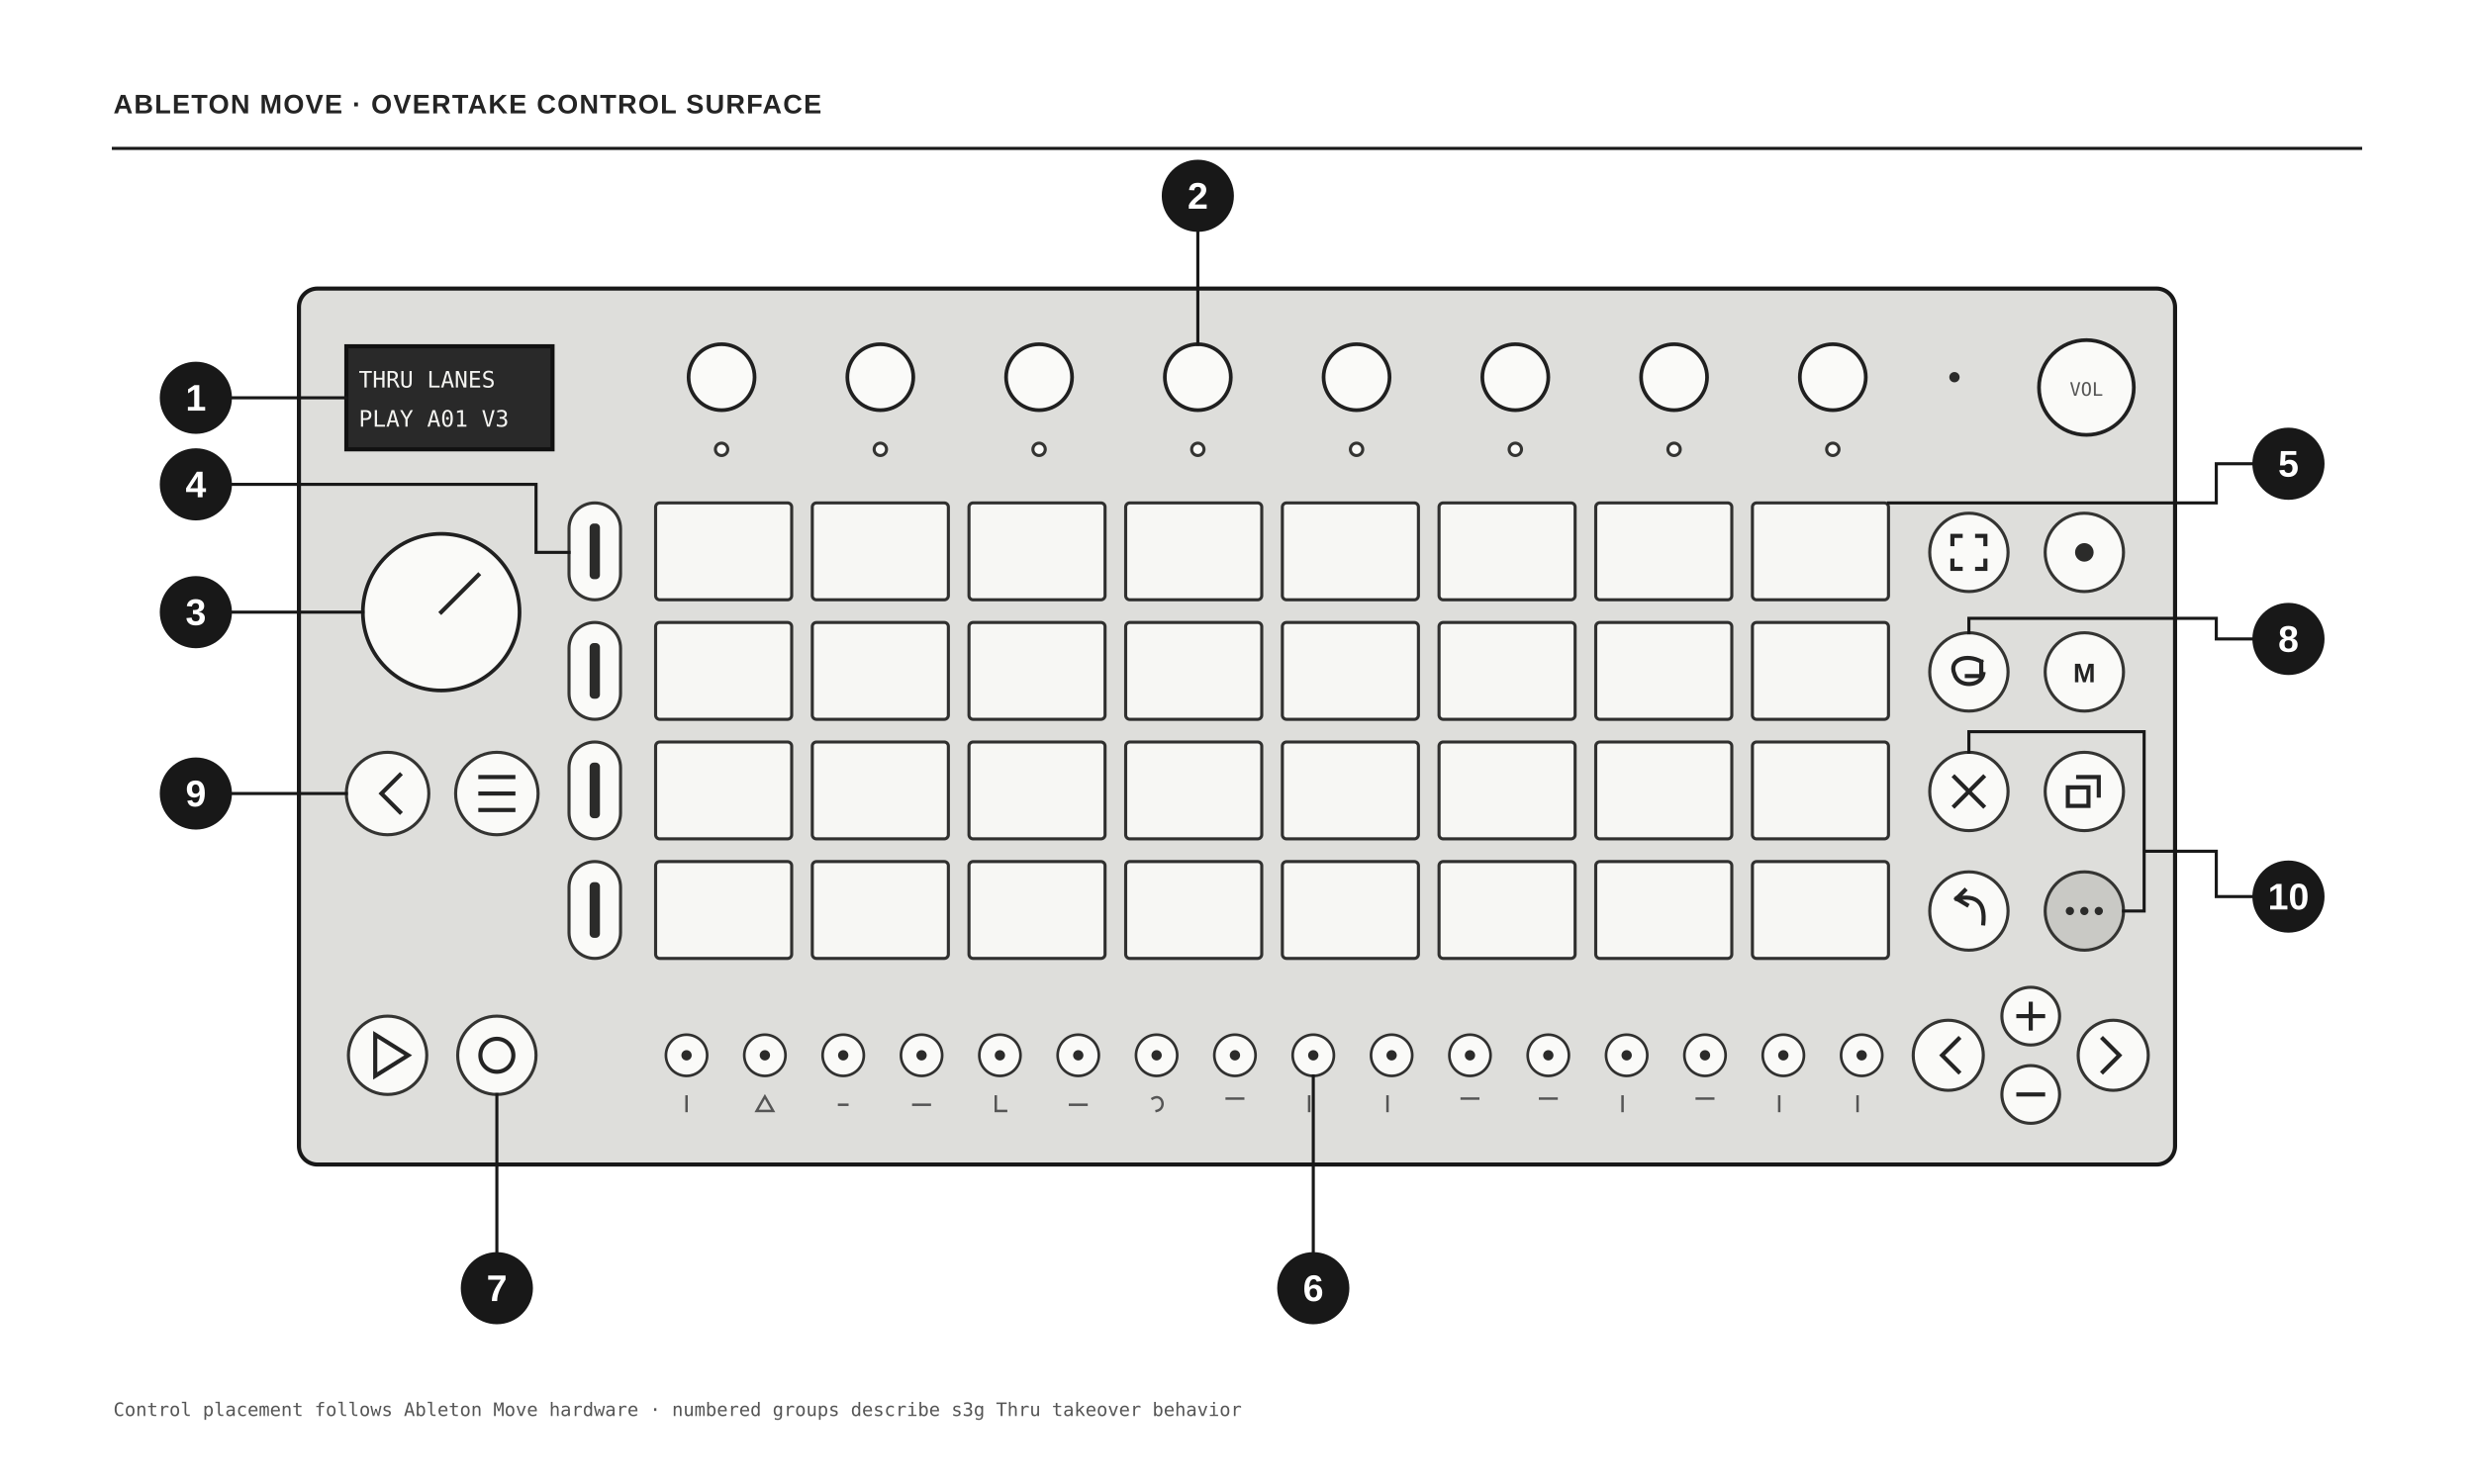
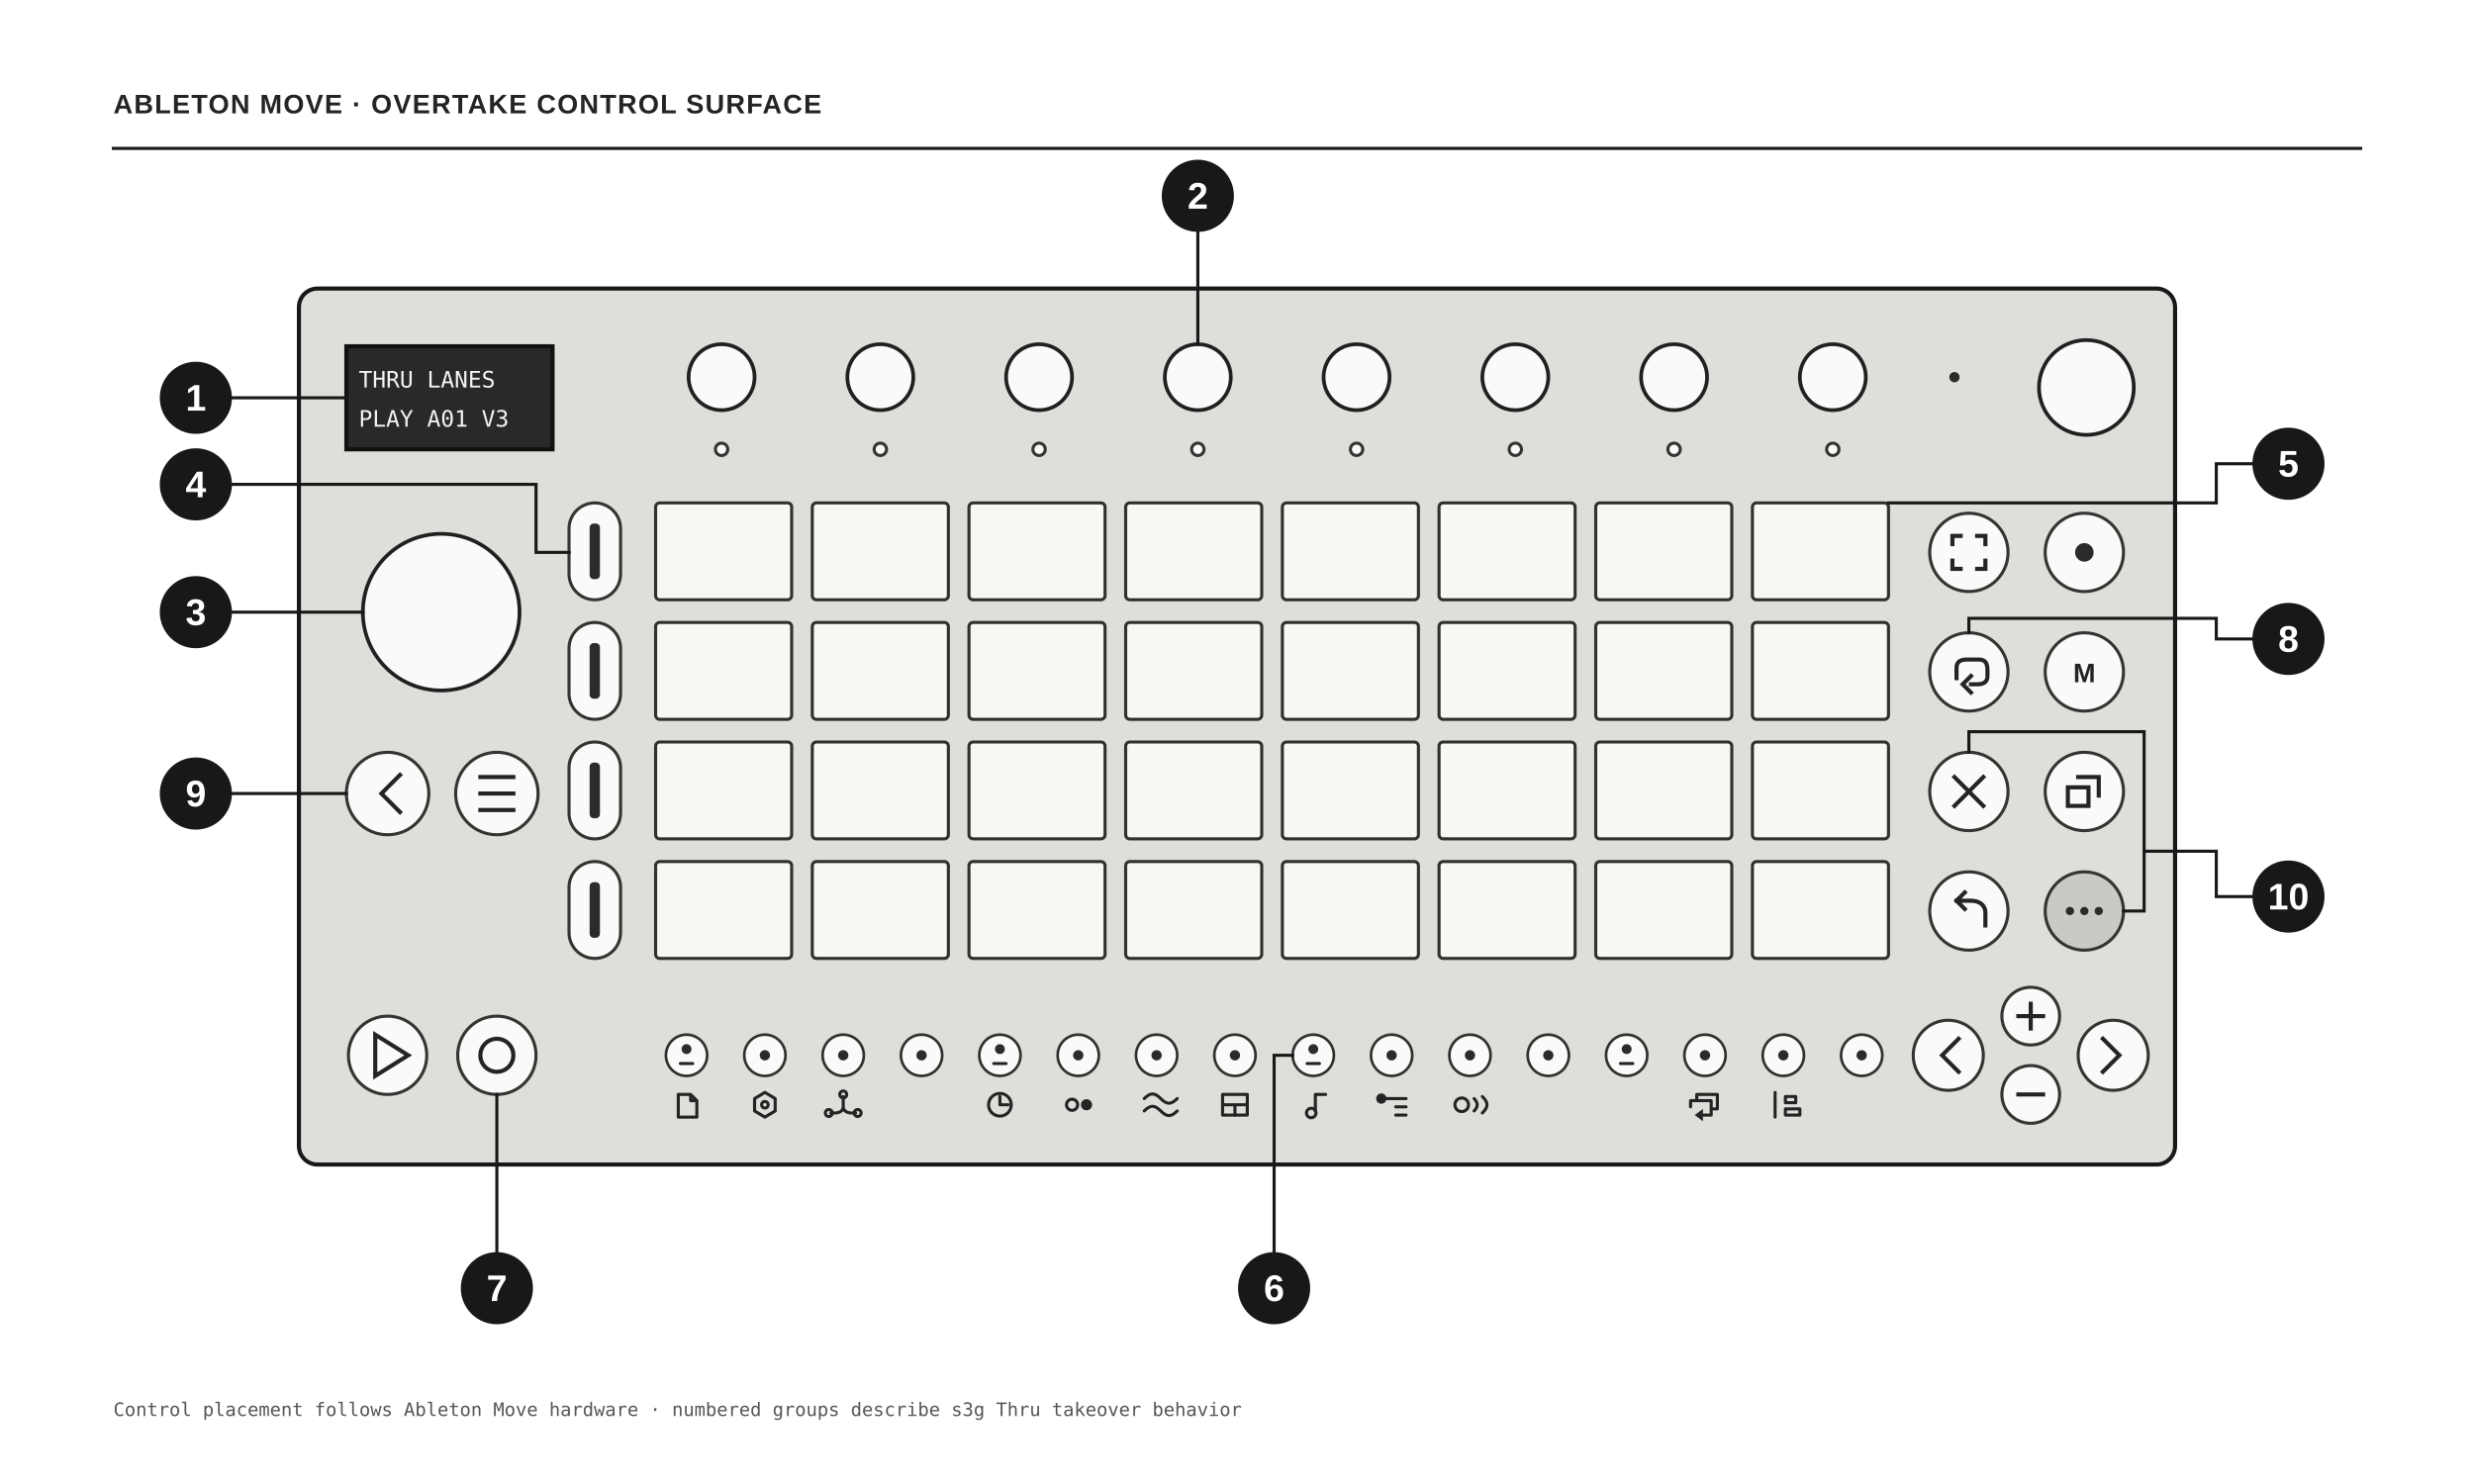
<svg xmlns="http://www.w3.org/2000/svg" width="1200" height="720" viewBox="0 0 1200 720" role="img" aria-labelledby="title desc">
  <defs>
    <style>
      .body{fill:#dededb;stroke:#181818;stroke-width:2}
      .screen{fill:#292929;stroke:#111;stroke-width:2}
      .encoder{fill:#fafaf8;stroke:#202020;stroke-width:1.8}
      .button{fill:#fafaf8;stroke:#343432;stroke-width:1.5}
      .shift{fill:#c9c9c5;stroke:#343432;stroke-width:1.5}
      .pad{fill:#f7f7f4;stroke:#30302f;stroke-width:1.5}
      .step{fill:#fafaf8;stroke:#30302f;stroke-width:1.3}
      .led{fill:#2b2b2a}
      .icon{fill:none;stroke:#242424;stroke-width:2;stroke-linecap:square;stroke-linejoin:miter}
      .thin{fill:none;stroke:#555;stroke-width:1.2;stroke-linecap:square;stroke-linejoin:miter}
+       .panelGlyph{fill:none;stroke:#242424;stroke-width:1.5;stroke-linecap:round;stroke-linejoin:round}
+       .panelGlyphFill{fill:#242424;stroke:none}
      .leader{fill:none;stroke:#181818;stroke-width:1.5;stroke-linecap:square;stroke-linejoin:miter}
      .call{fill:#181818;stroke:#181818;stroke-width:1}
      .num{fill:#fff;font-family:Arial,Helvetica,sans-serif;font-size:18px;font-weight:700;text-anchor:middle;dominant-baseline:central}
      .label{fill:#242424;font-family:Arial,Helvetica,sans-serif;font-size:13px;font-weight:700;letter-spacing:.6px}
      .tiny{fill:#555;font-family:Menlo,Monaco,monospace;font-size:9px;text-anchor:middle}
      .foot{fill:#555;font-family:Menlo,Monaco,monospace;font-size:9px;text-anchor:start}
      .screenText{fill:#f4f4f1;font-family:Menlo,Monaco,monospace;font-size:11px}
    </style>
  </defs>
  <rect width="1200" height="720" fill="#fff" />
  <text x="55" y="55" class="label">ABLETON MOVE · OVERTAKE CONTROL SURFACE</text>
  <line x1="55" y1="72" x2="1145" y2="72" class="leader" />
  <rect x="145" y="140" width="910" height="425" rx="9" class="body" />
  <rect x="168" y="168" width="100" height="50" class="screen" />
  <text x="174" y="188" class="screenText">THRU LANES</text>
  <text x="174" y="207" class="screenText">PLAY A01 V3</text>
  <circle cx="214" cy="297" r="38" class="encoder" />
-   <line x1="214" y1="297" x2="232" y2="279" class="icon" />
  <circle cx="188" cy="385" r="20" class="button" />
  <path d="M194 376L185 385L194 394" class="icon" />
  <circle cx="241" cy="385" r="20" class="button" />
  <path d="M233 377H249M233 385H249M233 393H249" class="icon" />
  <g>
    <circle cx="350" cy="183" r="16" class="encoder" />
    <circle cx="350" cy="218" r="3" class="button" />
    <circle cx="427" cy="183" r="16" class="encoder" />
    <circle cx="427" cy="218" r="3" class="button" />
    <circle cx="504" cy="183" r="16" class="encoder" />
    <circle cx="504" cy="218" r="3" class="button" />
    <circle cx="581" cy="183" r="16" class="encoder" />
    <circle cx="581" cy="218" r="3" class="button" />
    <circle cx="658" cy="183" r="16" class="encoder" />
    <circle cx="658" cy="218" r="3" class="button" />
    <circle cx="735" cy="183" r="16" class="encoder" />
    <circle cx="735" cy="218" r="3" class="button" />
    <circle cx="812" cy="183" r="16" class="encoder" />
    <circle cx="812" cy="218" r="3" class="button" />
    <circle cx="889" cy="183" r="16" class="encoder" />
    <circle cx="889" cy="218" r="3" class="button" />
  </g>
  <circle cx="948" cy="183" r="2.5" class="led" />
  <circle cx="1012" cy="188" r="23" class="encoder" />
-   <text x="1012" y="192" class="tiny">VOL</text>
  <g>
    <rect x="276" y="244" width="25" height="47" rx="12.5" class="button" />
    <rect x="286" y="254" width="5" height="27" rx="2" class="led" />
    <rect x="276" y="302" width="25" height="47" rx="12.5" class="button" />
    <rect x="286" y="312" width="5" height="27" rx="2" class="led" />
    <rect x="276" y="360" width="25" height="47" rx="12.5" class="button" />
    <rect x="286" y="370" width="5" height="27" rx="2" class="led" />
    <rect x="276" y="418" width="25" height="47" rx="12.5" class="button" />
    <rect x="286" y="428" width="5" height="27" rx="2" class="led" />
  </g>
  <g>
    <rect x="318" y="244" width="66" height="47" rx="2" class="pad" />
    <rect x="394" y="244" width="66" height="47" rx="2" class="pad" />
    <rect x="470" y="244" width="66" height="47" rx="2" class="pad" />
    <rect x="546" y="244" width="66" height="47" rx="2" class="pad" />
    <rect x="622" y="244" width="66" height="47" rx="2" class="pad" />
    <rect x="698" y="244" width="66" height="47" rx="2" class="pad" />
    <rect x="774" y="244" width="66" height="47" rx="2" class="pad" />
    <rect x="850" y="244" width="66" height="47" rx="2" class="pad" />
    <rect x="318" y="302" width="66" height="47" rx="2" class="pad" />
    <rect x="394" y="302" width="66" height="47" rx="2" class="pad" />
    <rect x="470" y="302" width="66" height="47" rx="2" class="pad" />
    <rect x="546" y="302" width="66" height="47" rx="2" class="pad" />
    <rect x="622" y="302" width="66" height="47" rx="2" class="pad" />
    <rect x="698" y="302" width="66" height="47" rx="2" class="pad" />
    <rect x="774" y="302" width="66" height="47" rx="2" class="pad" />
    <rect x="850" y="302" width="66" height="47" rx="2" class="pad" />
    <rect x="318" y="360" width="66" height="47" rx="2" class="pad" />
    <rect x="394" y="360" width="66" height="47" rx="2" class="pad" />
    <rect x="470" y="360" width="66" height="47" rx="2" class="pad" />
    <rect x="546" y="360" width="66" height="47" rx="2" class="pad" />
    <rect x="622" y="360" width="66" height="47" rx="2" class="pad" />
    <rect x="698" y="360" width="66" height="47" rx="2" class="pad" />
    <rect x="774" y="360" width="66" height="47" rx="2" class="pad" />
    <rect x="850" y="360" width="66" height="47" rx="2" class="pad" />
    <rect x="318" y="418" width="66" height="47" rx="2" class="pad" />
    <rect x="394" y="418" width="66" height="47" rx="2" class="pad" />
    <rect x="470" y="418" width="66" height="47" rx="2" class="pad" />
    <rect x="546" y="418" width="66" height="47" rx="2" class="pad" />
    <rect x="622" y="418" width="66" height="47" rx="2" class="pad" />
    <rect x="698" y="418" width="66" height="47" rx="2" class="pad" />
    <rect x="774" y="418" width="66" height="47" rx="2" class="pad" />
    <rect x="850" y="418" width="66" height="47" rx="2" class="pad" />
  </g>
  <g>
    <circle cx="955" cy="268" r="19" class="button" />
    <path d="M947 264V260H951M959 260H963V264M963 272V276H959M951 276H947V272" class="icon" />
    <circle cx="1011" cy="268" r="19" class="button" />
    <circle cx="1011" cy="268" r="4.5" class="led" />
    <circle cx="955" cy="326" r="19" class="button" />
-     <path d="M962 327C961 333 950 334 948 327C945 320 954 317 961 321M961 321V328H954" class="icon" />
+     <path d="M949 329V324C949 321 951 320 954 320H960C963 320 964 322 964 325V328C964 331 962 332 959 332H956M956 328L952 332L956 336" class="icon" />
    <circle cx="1011" cy="326" r="19" class="button" />
    <text x="1011" y="331" class="label" text-anchor="middle">M</text>
    <circle cx="955" cy="384" r="19" class="button" />
    <path d="M948 377L962 391M962 377L948 391" class="icon" />
    <circle cx="1011" cy="384" r="19" class="button" />
    <rect x="1003" y="382" width="10" height="9" class="icon" />
    <path d="M1008 377H1018V386" class="icon" />
    <circle cx="955" cy="442" r="19" class="button" />
-     <path d="M962 448C963 438 959 434 949 436M949 436L953 432M949 436L954 439" class="icon" />
+     <path d="M963 449V443C963 439 960 437 956 437H949M953 433L949 437L953 441" class="icon" />
    <circle cx="1011" cy="442" r="19" class="shift" />
    <circle cx="1004" cy="442" r="2" class="led" />
    <circle cx="1011" cy="442" r="2" class="led" />
    <circle cx="1018" cy="442" r="2" class="led" />
  </g>
  <circle cx="188" cy="512" r="19" class="button" />
  <path d="M182 502L198 512L182 522Z" class="icon" />
  <circle cx="241" cy="512" r="19" class="button" />
  <circle cx="241" cy="512" r="8" class="icon" />
  <g>
    <circle cx="333" cy="512" r="10" class="step" />
-     <circle cx="333" cy="512" r="2.5" class="led" />
+     <circle cx="333" cy="509" r="2.4" class="led" />
+     <path d="M330 516H336" class="panelGlyph" />
    <circle cx="371" cy="512" r="10" class="step" />
    <circle cx="371" cy="512" r="2.5" class="led" />
    <circle cx="409" cy="512" r="10" class="step" />
    <circle cx="409" cy="512" r="2.5" class="led" />
    <circle cx="447" cy="512" r="10" class="step" />
    <circle cx="447" cy="512" r="2.5" class="led" />
    <circle cx="485" cy="512" r="10" class="step" />
-     <circle cx="485" cy="512" r="2.5" class="led" />
+     <circle cx="485" cy="509" r="2.4" class="led" />
+     <path d="M482 516H488" class="panelGlyph" />
    <circle cx="523" cy="512" r="10" class="step" />
    <circle cx="523" cy="512" r="2.5" class="led" />
    <circle cx="561" cy="512" r="10" class="step" />
    <circle cx="561" cy="512" r="2.5" class="led" />
    <circle cx="599" cy="512" r="10" class="step" />
    <circle cx="599" cy="512" r="2.5" class="led" />
    <circle cx="637" cy="512" r="10" class="step" />
-     <circle cx="637" cy="512" r="2.5" class="led" />
+     <circle cx="637" cy="509" r="2.4" class="led" />
+     <path d="M634 516H640" class="panelGlyph" />
    <circle cx="675" cy="512" r="10" class="step" />
    <circle cx="675" cy="512" r="2.5" class="led" />
    <circle cx="713" cy="512" r="10" class="step" />
    <circle cx="713" cy="512" r="2.5" class="led" />
    <circle cx="751" cy="512" r="10" class="step" />
    <circle cx="751" cy="512" r="2.5" class="led" />
    <circle cx="789" cy="512" r="10" class="step" />
-     <circle cx="789" cy="512" r="2.5" class="led" />
+     <circle cx="789" cy="509" r="2.4" class="led" />
+     <path d="M786 516H792" class="panelGlyph" />
    <circle cx="827" cy="512" r="10" class="step" />
    <circle cx="827" cy="512" r="2.5" class="led" />
    <circle cx="865" cy="512" r="10" class="step" />
    <circle cx="865" cy="512" r="2.5" class="led" />
    <circle cx="903" cy="512" r="10" class="step" />
    <circle cx="903" cy="512" r="2.5" class="led" />
  </g>
-   <path d="M333 532V539M371 532L367 539H375ZM407 536H411M443 536H451M483 532V539H488M519 536H527M559 533C564 530 566 538 561 539M595 533H603M635 532V539M673 532V539M709 533H717M747 533H755M787 532V539M823 533H831M863 532V539M901 532V539" class="thin" />
+   <g class="panelGlyph">
+     <path d="M329 531H335L338 534V542H329ZM335 531V534H338" />
+     <path d="M371 530L376 533V539L371 542L366 539V533Z" />
+     <circle cx="371" cy="536" r="1.6" />
+     <path d="M409 532V537C409 539 407 540 405 540H403M409 537C409 539 411 540 413 540H415" />
+     <circle cx="409" cy="531" r="1.7" />
+     <circle cx="402" cy="540" r="1.7" />
+     <circle cx="416" cy="540" r="1.7" />
+     <circle cx="485" cy="536" r="5.5" />
+     <path d="M485 532V536H489" />
+     <circle cx="520" cy="536" r="2.7" />
+     <circle cx="527" cy="536" r="2.7" class="panelGlyphFill" />
+     <path d="M555 533C558 530 560 530 563 533C566 536 568 536 571 533M555 539C558 536 560 536 563 539C566 542 568 542 571 539" />
+     <rect x="593" y="531" width="12" height="10" />
+     <path d="M593 536H605M599 536V541" />
+     <path d="M643 531H638V539" />
+     <circle cx="636" cy="540" r="2.3" />
+     <path d="M672 533H682M677 537H682M677 541H682" />
+     <circle cx="670" cy="533" r="2.5" class="panelGlyphFill" />
+     <circle cx="709" cy="536" r="3.3" />
+     <path d="M715 533C717 535 717 537 715 539M719 532C722 535 722 537 719 540" />
+     <path d="M823 534V531H833V538H830M820 537V534H830V541H826" />
+     <path d="M826 538L822 541L826 544Z" class="panelGlyphFill" />
+     <path d="M861 530V542" />
+     <rect x="866" y="532" width="5" height="3" />
+     <rect x="866" y="538" width="7" height="3" />
+   </g>
  <circle cx="945" cy="512" r="17" class="button" />
  <path d="M950 504L942 512L950 520" class="icon" />
  <circle cx="985" cy="493" r="14" class="button" />
  <path d="M979 493H991M985 487V499" class="icon" />
  <circle cx="985" cy="531" r="14" class="button" />
  <path d="M979 531H991" class="icon" />
  <circle cx="1025" cy="512" r="17" class="button" />
  <path d="M1020 504L1028 512L1020 520" class="icon" />
  <path d="M168 193H112" class="leader" />
  <circle cx="95" cy="193" r="17" class="call" />
  <text x="95" y="193" class="num">1</text>
  <path d="M581 167V112" class="leader" />
  <circle cx="581" cy="95" r="17" class="call" />
  <text x="581" y="95" class="num">2</text>
  <path d="M176 297H112" class="leader" />
  <circle cx="95" cy="297" r="17" class="call" />
  <text x="95" y="297" class="num">3</text>
  <path d="M276 268H260V235H112" class="leader" />
  <circle cx="95" cy="235" r="17" class="call" />
  <text x="95" y="235" class="num">4</text>
  <path d="M916 244H1075V225H1093" class="leader" />
  <circle cx="1110" cy="225" r="17" class="call" />
  <text x="1110" y="225" class="num">5</text>
-   <path d="M637 522V608" class="leader" />
-   <circle cx="637" cy="625" r="17" class="call" />
-   <text x="637" y="625" class="num">6</text>
+   <path d="M627 512H618V608" class="leader" />
+   <circle cx="618" cy="625" r="17" class="call" />
+   <text x="618" y="625" class="num">6</text>
  <path d="M241 531V608" class="leader" />
  <circle cx="241" cy="625" r="17" class="call" />
  <text x="241" y="625" class="num">7</text>
  <path d="M955 307V300H1075V310H1093" class="leader" />
  <circle cx="1110" cy="310" r="17" class="call" />
  <text x="1110" y="310" class="num">8</text>
  <path d="M168 385H112" class="leader" />
  <circle cx="95" cy="385" r="17" class="call" />
  <text x="95" y="385" class="num">9</text>
  <path d="M955 365V355H1040V442H1030M1040 413H1075V435H1093" class="leader" />
  <circle cx="1110" cy="435" r="17" class="call" />
  <text x="1110" y="435" class="num">10</text>
  <text x="55" y="687" class="foot">Control placement follows Ableton Move hardware · numbered groups describe s3g Thru takeover behavior</text>
</svg>
